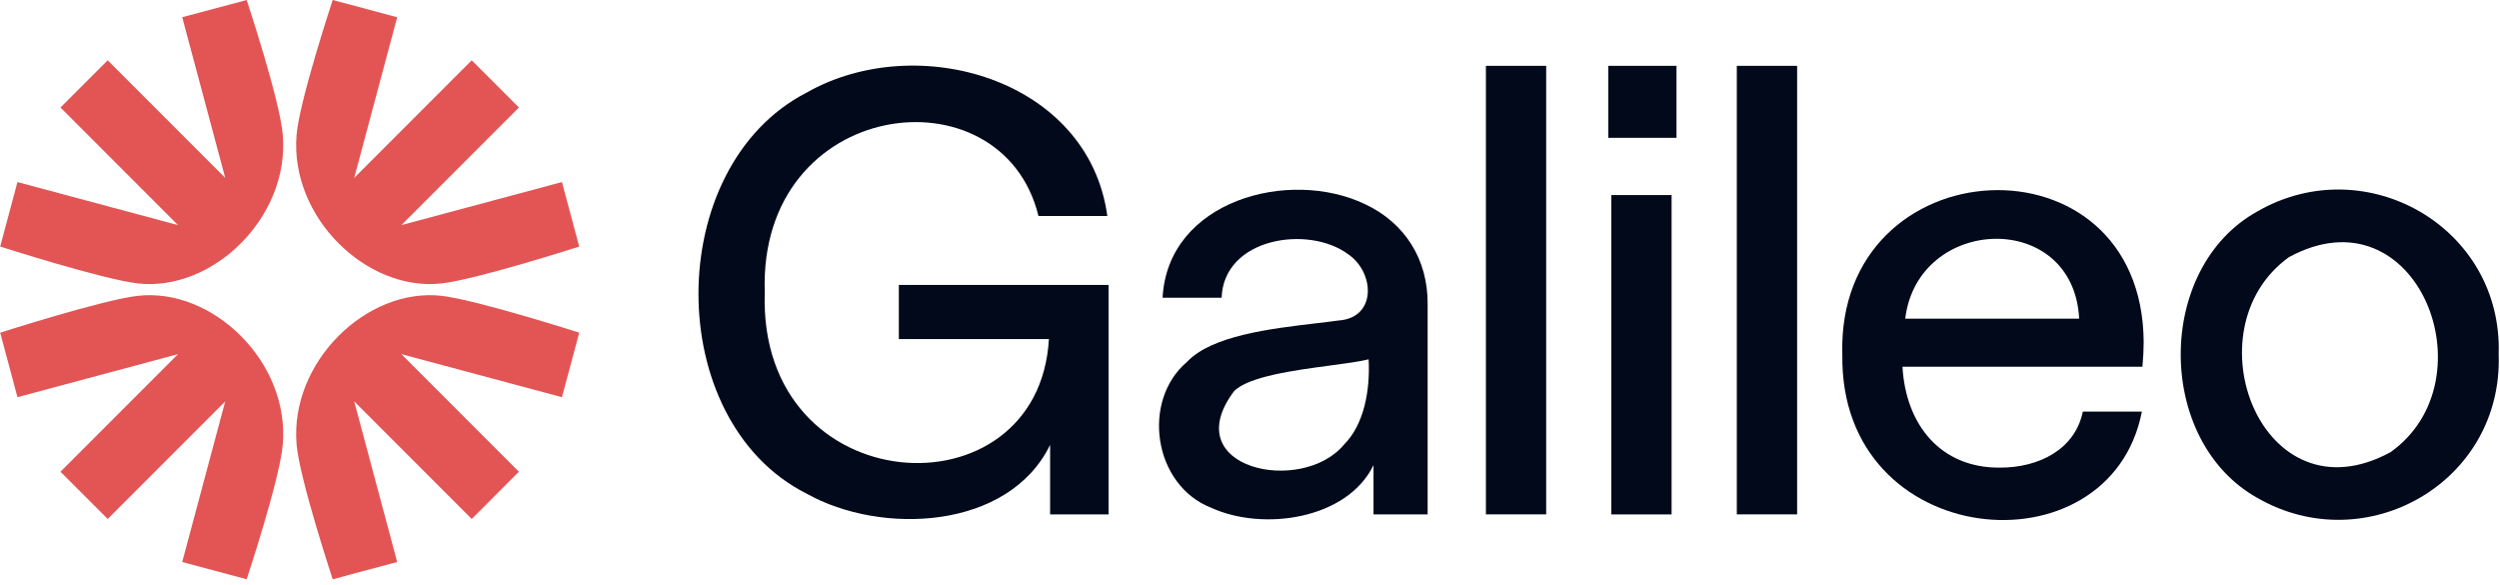
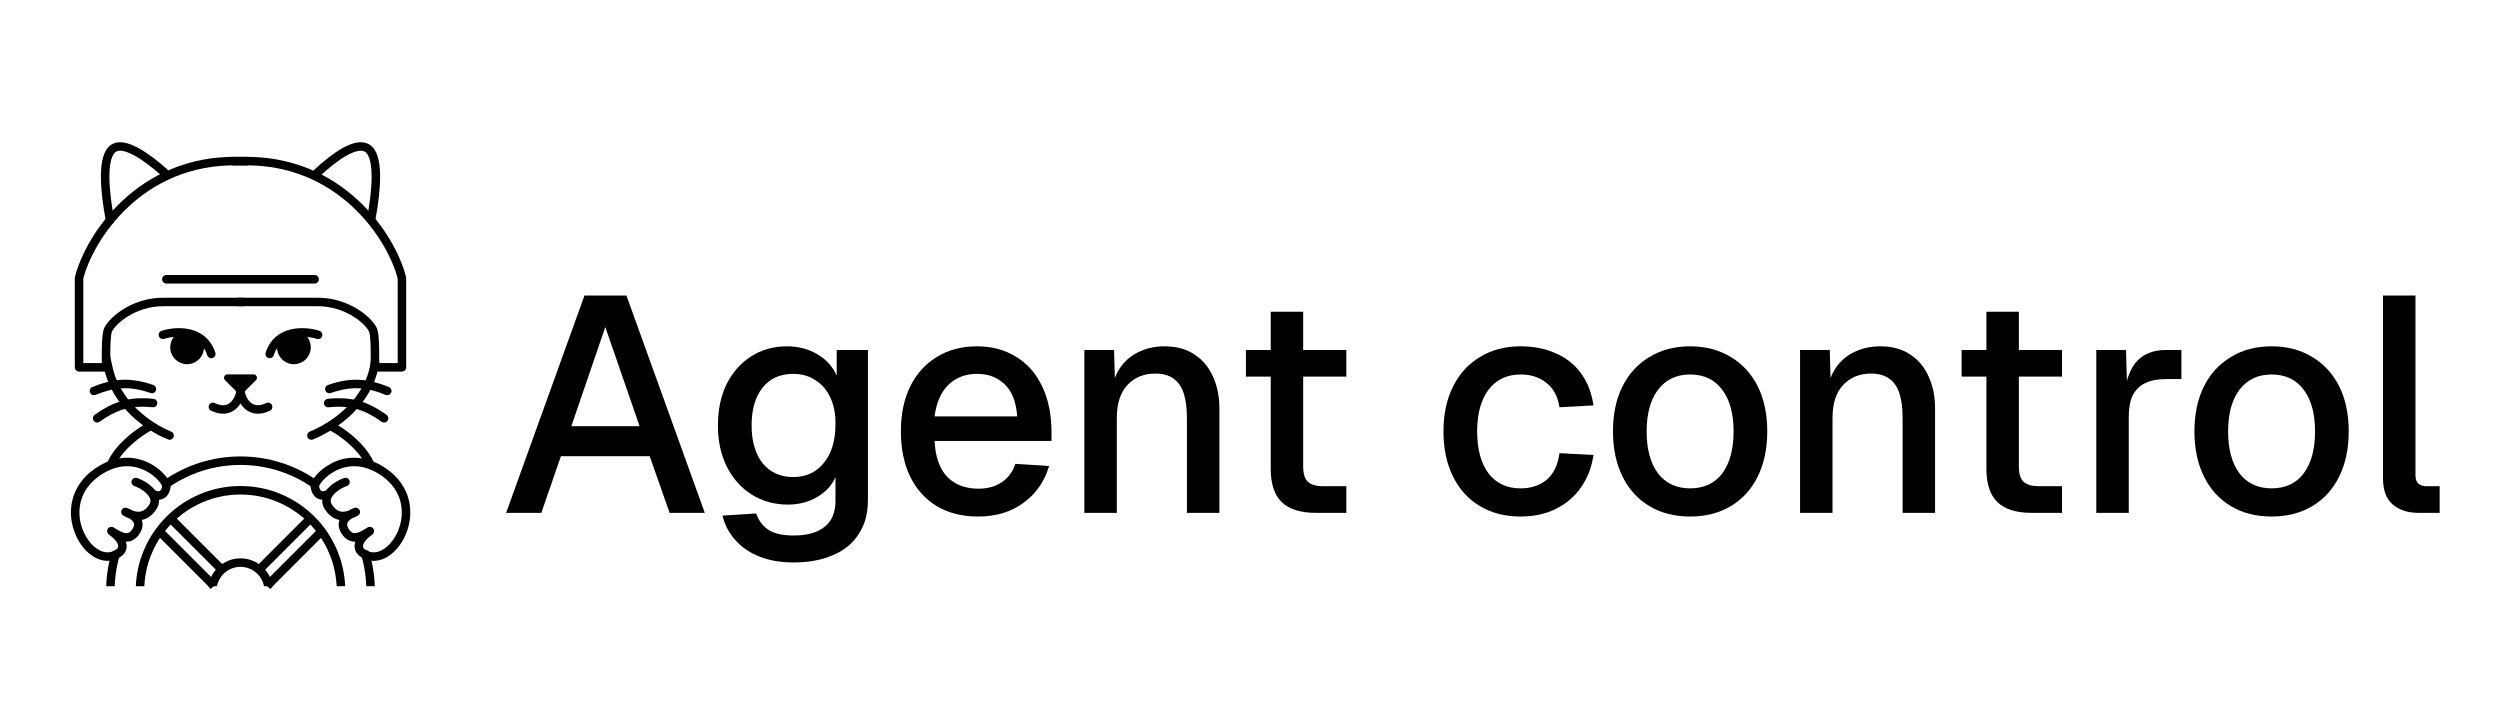
- <svg xmlns="http://www.w3.org/2000/svg" width="261" height="61" viewBox="0 0 261 61" fill="none">
-   <path d="M109.55 35.396H93.877V29.744H115.782V53.705H109.675V46.445C105.364 55.297 92.066 55.933 84.211 51.518C69.154 43.903 69.227 17.401 84.242 9.671C95.751 3.121 113.689 8.21 115.651 22.547H108.459C104.649 6.983 79.175 10.193 79.874 30.511C79.117 52.504 108.496 54.18 109.55 35.391V35.396Z" fill="#01091A" />
-   <path fill-rule="evenodd" clip-rule="evenodd" d="M121.423 31.09C121.945 20.95 134.628 17.505 142.587 21.325C146.757 23.288 149.131 27.103 149.105 31.732V53.7H143.453V48.559C140.697 54.232 131.919 55.479 126.527 53.021C120.447 50.667 119.174 41.831 123.991 37.766C126.559 35.036 132.728 34.31 137.368 33.762C138.239 33.658 139.064 33.564 139.794 33.46C143.824 33.183 143.573 28.439 140.823 26.555C136.689 23.465 127.811 24.796 127.587 31.085H121.423V31.09ZM128.876 40.855C122.827 48.924 135.985 51.758 140.405 46.377C142.425 44.347 143.119 40.824 142.942 37.515C142.033 37.745 140.598 37.932 138.975 38.152C135.181 38.658 130.364 39.305 128.876 40.855Z" fill="#01091A" />
-   <path d="M161.485 6.874H155.191V53.7H161.485V6.874Z" fill="#01091A" />
-   <path d="M167.967 6.874H175.097V14.389H167.967V6.874Z" fill="#01091A" />
-   <path d="M174.585 20.365H168.291V53.705H174.585V20.365Z" fill="#01091A" />
-   <path d="M181.396 6.874H187.695V53.7H181.396V6.874Z" fill="#01091A" />
-   <path fill-rule="evenodd" clip-rule="evenodd" d="M192.419 36.998C192.069 57.567 220.373 60.077 223.702 42.974H217.533C216.714 46.972 212.867 48.835 208.864 48.82C202.685 48.867 199.042 44.352 198.698 38.287H223.76C223.848 37.301 223.89 36.445 223.89 35.72C223.76 13.554 191.803 15.182 192.414 37.004H192.419V36.998ZM198.985 33.272C200.295 22.453 216.568 21.852 217.152 33.272H198.985Z" fill="#01091A" />
-   <path fill-rule="evenodd" clip-rule="evenodd" d="M235.785 22.061C247.068 15.579 261.405 23.7 260.967 36.998C261.426 50.338 247.105 58.491 235.785 51.993C225.101 46.053 225.065 27.98 235.785 22.061ZM249.662 47.212C236.223 54.503 228.567 34.394 239.062 26.847C252.428 19.572 260.309 39.67 249.662 47.212Z" fill="#01091A" />
-   <path d="M19.03 1.801L25.762 0C25.762 0 29.233 10.449 29.536 14.081C30.261 22.698 22.187 30.485 14.374 29.587C10.689 29.159 0.021 25.741 0.021 25.741L1.822 19.008L18.591 23.502L6.316 11.226L11.248 6.294L23.523 18.57L19.03 1.801Z" fill="#E35454" />
-   <path d="M60.495 25.741C60.495 25.741 49.833 29.165 46.138 29.587C38.33 30.485 30.256 22.693 30.976 14.081C31.284 10.449 34.749 0 34.749 0L41.482 1.801L36.994 18.57L49.269 6.294L54.196 11.226L41.92 23.502L58.69 19.008L60.495 25.741Z" fill="#E35454" />
-   <path d="M14.374 30.887C10.684 31.309 0.021 34.733 0.021 34.733L1.822 41.466L18.591 36.972L6.316 49.248L11.248 54.18L23.523 41.904L19.03 58.673L25.762 60.474C25.762 60.474 29.233 50.025 29.536 46.393C30.261 37.776 22.187 29.989 14.374 30.887Z" fill="#E35454" />
-   <path d="M34.749 60.474C34.749 60.474 31.284 50.025 30.976 46.393C30.256 37.776 38.33 29.989 46.138 30.887C49.828 31.315 60.495 34.733 60.495 34.733L58.69 41.466L41.92 36.972L54.196 49.248L49.269 54.18L36.994 41.904L41.482 58.673L34.749 60.474Z" fill="#E35454" />
+ <svg xmlns="http://www.w3.org/2000/svg" width="220" height="63" viewBox="0 0 147 42" fill="none">
+   <path d="M29.76 30.108L34.368 17.328H36.834L41.442 30.108H39.372L38.202 26.778H32.982L31.83 30.108H29.76ZM33.594 25.014H37.608L35.592 19.182L33.594 25.014Z" fill="black" />
+   <path d="M46.66 33.024C45.904 33.024 45.238 32.91 44.662 32.682C44.086 32.454 43.612 32.13 43.24 31.71C42.868 31.302 42.616 30.822 42.484 30.27L44.464 30.144C44.596 30.54 44.824 30.852 45.148 31.08C45.484 31.32 45.988 31.44 46.66 31.44C47.452 31.44 48.058 31.272 48.478 30.936C48.91 30.6 49.126 30.09 49.126 29.406V28.02C48.898 28.512 48.532 28.902 48.028 29.19C47.524 29.478 46.96 29.622 46.336 29.622C45.532 29.622 44.818 29.424 44.194 29.028C43.57 28.632 43.084 28.086 42.736 27.39C42.388 26.694 42.214 25.89 42.214 24.978C42.214 24.054 42.382 23.244 42.718 22.548C43.066 21.852 43.546 21.306 44.158 20.91C44.782 20.514 45.484 20.316 46.264 20.316C46.948 20.316 47.548 20.472 48.064 20.784C48.592 21.096 48.97 21.516 49.198 22.044V20.532H51.034V29.352C51.034 30.144 50.854 30.81 50.494 31.35C50.146 31.902 49.642 32.316 48.982 32.592C48.334 32.88 47.56 33.024 46.66 33.024ZM46.642 28.002C47.386 28.002 47.98 27.732 48.424 27.192C48.88 26.652 49.114 25.908 49.126 24.96C49.138 24.336 49.042 23.802 48.838 23.358C48.634 22.902 48.34 22.554 47.956 22.314C47.584 22.062 47.146 21.936 46.642 21.936C45.862 21.936 45.256 22.212 44.824 22.764C44.404 23.304 44.194 24.036 44.194 24.96C44.194 25.896 44.41 26.64 44.842 27.192C45.286 27.732 45.886 28.002 46.642 28.002Z" fill="black" />
+   <path d="M57.508 30.324C56.572 30.324 55.762 30.12 55.078 29.712C54.406 29.304 53.884 28.722 53.512 27.966C53.152 27.21 52.972 26.328 52.972 25.32C52.972 24.312 53.152 23.436 53.512 22.692C53.884 21.936 54.406 21.354 55.078 20.946C55.75 20.526 56.542 20.316 57.454 20.316C58.318 20.316 59.08 20.52 59.74 20.928C60.4 21.324 60.91 21.9 61.27 22.656C61.642 23.412 61.828 24.324 61.828 25.392V25.878H54.952C55 26.814 55.246 27.516 55.69 27.984C56.146 28.452 56.758 28.686 57.526 28.686C58.09 28.686 58.558 28.554 58.93 28.29C59.302 28.026 59.56 27.672 59.704 27.228L61.684 27.354C61.432 28.242 60.934 28.962 60.19 29.514C59.458 30.054 58.564 30.324 57.508 30.324ZM54.952 24.438H59.812C59.752 23.586 59.506 22.956 59.074 22.548C58.654 22.14 58.114 21.936 57.454 21.936C56.77 21.936 56.206 22.152 55.762 22.584C55.33 23.004 55.06 23.622 54.952 24.438Z" fill="black" />
+   <path d="M63.761 30.108V20.532H65.507L65.579 23.088L65.346 22.962C65.454 22.338 65.657 21.834 65.957 21.45C66.257 21.066 66.624 20.784 67.055 20.604C67.487 20.412 67.956 20.316 68.46 20.316C69.18 20.316 69.773 20.478 70.242 20.802C70.722 21.114 71.082 21.546 71.322 22.098C71.573 22.638 71.7 23.256 71.7 23.952V30.108H69.791V24.528C69.791 23.964 69.731 23.49 69.612 23.106C69.492 22.722 69.293 22.428 69.017 22.224C68.742 22.02 68.382 21.918 67.938 21.918C67.266 21.918 66.719 22.14 66.299 22.584C65.879 23.028 65.669 23.676 65.669 24.528V30.108H63.761Z" fill="black" />
+   <path d="M77.383 30.108C76.471 30.108 75.799 29.898 75.367 29.478C74.935 29.058 74.719 28.404 74.719 27.516V18.282H76.627V27.372C76.627 27.816 76.723 28.122 76.915 28.29C77.107 28.458 77.401 28.542 77.797 28.542H79.165V30.108H77.383ZM73.261 22.098V20.532H79.165V22.098H73.261Z" fill="black" />
+   <path d="M89.412 30.324C88.501 30.324 87.703 30.12 87.019 29.712C86.335 29.304 85.806 28.722 85.434 27.966C85.062 27.21 84.876 26.328 84.876 25.32C84.876 24.312 85.062 23.436 85.434 22.692C85.806 21.936 86.335 21.354 87.019 20.946C87.703 20.526 88.501 20.316 89.412 20.316C90.192 20.316 90.882 20.454 91.483 20.73C92.094 20.994 92.587 21.384 92.959 21.9C93.343 22.416 93.588 23.046 93.697 23.79L91.698 23.898C91.603 23.274 91.35 22.8 90.942 22.476C90.534 22.14 90.025 21.972 89.412 21.972C88.609 21.972 87.978 22.272 87.522 22.872C87.079 23.46 86.856 24.276 86.856 25.32C86.856 26.364 87.079 27.186 87.522 27.786C87.978 28.374 88.609 28.668 89.412 28.668C90.025 28.668 90.534 28.5 90.942 28.164C91.35 27.816 91.603 27.294 91.698 26.598L93.697 26.706C93.588 27.438 93.343 28.074 92.959 28.614C92.587 29.154 92.094 29.574 91.483 29.874C90.882 30.174 90.192 30.324 89.412 30.324Z" fill="black" />
+   <path d="M99.379 30.324C98.467 30.324 97.669 30.12 96.985 29.712C96.301 29.304 95.773 28.722 95.401 27.966C95.029 27.21 94.843 26.328 94.843 25.32C94.843 24.3 95.029 23.418 95.401 22.674C95.773 21.93 96.301 21.354 96.985 20.946C97.669 20.526 98.467 20.316 99.379 20.316C100.291 20.316 101.089 20.526 101.773 20.946C102.457 21.354 102.985 21.93 103.357 22.674C103.729 23.418 103.915 24.3 103.915 25.32C103.915 26.328 103.729 27.21 103.357 27.966C102.985 28.722 102.457 29.304 101.773 29.712C101.089 30.12 100.291 30.324 99.379 30.324ZM99.379 28.668C100.195 28.668 100.825 28.374 101.269 27.786C101.713 27.186 101.935 26.364 101.935 25.32C101.935 24.276 101.713 23.46 101.269 22.872C100.825 22.272 100.195 21.972 99.379 21.972C98.575 21.972 97.945 22.272 97.489 22.872C97.045 23.46 96.823 24.276 96.823 25.32C96.823 26.364 97.045 27.186 97.489 27.786C97.945 28.374 98.575 28.668 99.379 28.668Z" fill="black" />
+   <path d="M105.844 30.108V20.532H107.59L107.662 23.088L107.428 22.962C107.536 22.338 107.74 21.834 108.04 21.45C108.34 21.066 108.706 20.784 109.138 20.604C109.57 20.412 110.038 20.316 110.542 20.316C111.262 20.316 111.856 20.478 112.324 20.802C112.804 21.114 113.164 21.546 113.404 22.098C113.656 22.638 113.782 23.256 113.782 23.952V30.108H111.874V24.528C111.874 23.964 111.814 23.49 111.694 23.106C111.574 22.722 111.376 22.428 111.1 22.224C110.824 22.02 110.464 21.918 110.02 21.918C109.348 21.918 108.802 22.14 108.382 22.584C107.962 23.028 107.752 23.676 107.752 24.528V30.108H105.844Z" fill="black" />
+   <path d="M119.465 30.108C118.553 30.108 117.881 29.898 117.449 29.478C117.017 29.058 116.801 28.404 116.801 27.516V18.282H118.709V27.372C118.709 27.816 118.805 28.122 118.997 28.29C119.189 28.458 119.483 28.542 119.879 28.542H121.247V30.108H119.465ZM115.343 22.098V20.532H121.247V22.098H115.343Z" fill="black" />
+   <path d="M123.263 30.108V20.532H125.009L125.081 23.07L124.919 23.016C125.051 22.152 125.315 21.522 125.711 21.126C126.119 20.73 126.665 20.532 127.349 20.532H128.267V22.242H127.349C126.869 22.242 126.467 22.32 126.143 22.476C125.819 22.632 125.573 22.872 125.405 23.196C125.249 23.52 125.171 23.94 125.171 24.456V30.108H123.263Z" fill="black" />
+   <path d="M133.569 30.324C132.657 30.324 131.859 30.12 131.175 29.712C130.491 29.304 129.963 28.722 129.591 27.966C129.219 27.21 129.033 26.328 129.033 25.32C129.033 24.3 129.219 23.418 129.591 22.674C129.963 21.93 130.491 21.354 131.175 20.946C131.859 20.526 132.657 20.316 133.569 20.316C134.481 20.316 135.279 20.526 135.963 20.946C136.647 21.354 137.175 21.93 137.547 22.674C137.919 23.418 138.105 24.3 138.105 25.32C138.105 26.328 137.919 27.21 137.547 27.966C137.175 28.722 136.647 29.304 135.963 29.712C135.279 30.12 134.481 30.324 133.569 30.324ZM133.569 28.668C134.385 28.668 135.015 28.374 135.459 27.786C135.903 27.186 136.125 26.364 136.125 25.32C136.125 24.276 135.903 23.46 135.459 22.872C135.015 22.272 134.385 21.972 133.569 21.972C132.765 21.972 132.135 22.272 131.679 22.872C131.235 23.46 131.013 24.276 131.013 25.32C131.013 26.364 131.235 27.186 131.679 27.786C132.135 28.374 132.765 28.668 133.569 28.668Z" fill="black" />
+   <path d="M142.209 30.108C141.585 30.108 141.081 29.946 140.697 29.622C140.313 29.298 140.121 28.782 140.121 28.074V17.328H142.029V27.894C142.029 28.11 142.083 28.272 142.191 28.38C142.311 28.488 142.479 28.542 142.695 28.542H143.451V30.108H142.209Z" fill="black" />
+   <mask id="mask0_4811_7306" style="mask-type:alpha" maskUnits="userSpaceOnUse" x="3" y="7" width="23" height="28">
+     <rect x="3.158" y="7.578" width="21.98" height="26.844" fill="#D9D9D9" />
+   </mask>
+   <g mask="url(#mask0_4811_7306)">
+     <path d="M21.486 32.542C21.685 33.224 21.792 33.946 21.792 34.692C21.792 38.917 18.367 42.343 14.141 42.343C9.916 42.343 6.49 38.917 6.49 34.692C6.49 33.955 6.594 33.242 6.789 32.568M9.795 28.394C11.03 27.541 12.527 27.041 14.141 27.041C15.755 27.041 17.252 27.541 18.486 28.394" stroke="black" stroke-width="0.5" stroke-linecap="round" stroke-linejoin="round" />
+     <circle cx="14.141" cy="34.691" r="5.911" stroke="black" stroke-width="0.5" stroke-linecap="round" stroke-linejoin="round" />
+     <circle cx="14.141" cy="34.693" r="1.66" stroke="black" stroke-width="0.5" stroke-linecap="round" stroke-linejoin="round" />
+     <path d="M13.232 22.306L14 23.074C14.078 23.152 14.204 23.152 14.283 23.074L15.05 22.306C15.176 22.18 15.087 21.965 14.909 21.965L13.373 21.965C13.195 21.965 13.106 22.18 13.232 22.306Z" fill="black" />
+     <path d="M14.141 23.018C14.042 23.514 13.578 24.381 12.519 23.878" stroke="black" stroke-width="0.5" stroke-linecap="round" />
+     <path d="M14.141 23.018C14.24 23.514 14.704 24.381 15.763 23.878" stroke="black" stroke-width="0.5" stroke-linecap="round" />
+     <path d="M9.971 25.56C8.709 25.052 6.791 23.689 6.356 21.508C6.321 21.331 6.236 20.986 6.236 20.986" stroke="black" stroke-width="0.5" stroke-linecap="round" />
+     <circle cx="11.002" cy="20.374" r="0.992" fill="black" />
+     <path d="M9.58 19.64C10.33 19.4 11.949 19.29 12.424 20.765" stroke="black" stroke-width="0.5" stroke-linecap="round" />
+     <circle cx="11.477" cy="20.046" r="0.256" fill="black" />
+     <path d="M7.981 28.296C8.294 28.401 8.721 28.653 8.946 28.972M8.946 28.972C9.114 29.21 9.17 29.485 8.983 29.765C8.5 30.489 7.909 30.346 7.376 30.055C7.935 30.257 8.378 30.627 7.983 31.218C7.588 31.808 7.054 31.499 6.549 31.18C7.482 31.856 7.209 32.33 6.956 32.482C5.273 33.615 2.895 29.638 5.751 27.695C8.035 26.141 9.838 28.16 9.783 28.564C9.729 28.969 9.452 29.261 8.946 28.972Z" stroke="black" stroke-width="0.5" stroke-linecap="round" stroke-linejoin="round" />
+     <path d="M8.736 25.064C8.226 25.335 7.08 26.133 6.58 27.158" stroke="black" stroke-width="0.5" stroke-linecap="round" stroke-linejoin="round" />
+     <circle cx="0.992" cy="0.992" r="0.992" transform="matrix(-1 0 0 1 18.2729 19.3818)" fill="black" />
+     <path d="M18.703 19.64C17.953 19.4 16.334 19.29 15.859 20.765" stroke="black" stroke-width="0.5" stroke-linecap="round" />
+     <circle cx="0.256" cy="0.256" r="0.256" transform="matrix(-1 0 0 1 17.062 19.79)" fill="black" />
+     <path d="M14.275 17.708H9.649C7.774 17.683 6.446 18.943 6.321 19.443C6.196 19.943 6.243 21.551 6.243 21.551H4.649V16.301C5.233 13.957 8.199 9.301 14.024 9.426H14.525" stroke="black" stroke-width="0.5" stroke-linecap="round" stroke-linejoin="round" />
+     <path d="M14.008 17.708H18.634C20.509 17.683 21.838 18.943 21.963 19.443C22.088 19.943 22.04 21.551 22.04 21.551H23.634V16.301C23.05 13.957 20.084 9.301 14.259 9.426H13.758" stroke="black" stroke-width="0.5" stroke-linecap="round" stroke-linejoin="round" />
+     <path d="M18.312 25.559C19.627 25.031 21.73 23.597 22.049 21.252" stroke="black" stroke-width="0.5" stroke-linecap="round" />
+     <path d="M9.782 16.374H18.5" stroke="black" stroke-width="0.5" stroke-linecap="round" stroke-linejoin="round" />
+     <path d="M8.931 22.826C7.609 22.364 6.666 22.476 5.527 22.939" stroke="black" stroke-width="0.5" stroke-linecap="round" />
+     <path d="M8.999 23.652C7.606 23.507 6.714 23.833 5.713 24.547" stroke="black" stroke-width="0.5" stroke-linecap="round" />
+     <path d="M19.366 22.826C20.688 22.364 21.631 22.476 22.77 22.939" stroke="black" stroke-width="0.5" stroke-linecap="round" />
+     <path d="M19.298 23.652C20.691 23.507 21.582 23.833 22.584 24.547" stroke="black" stroke-width="0.5" stroke-linecap="round" />
+     <path d="M9.652 10.079C8.55 9.108 7.313 8.276 6.69 8.66C5.958 9.11 6.143 11.185 6.47 12.896" stroke="black" stroke-width="0.5" stroke-linecap="round" />
+     <path d="M18.643 10.12C19.717 9.132 20.942 8.263 21.593 8.665C22.308 9.104 22.149 11.092 21.836 12.779" stroke="black" stroke-width="0.5" stroke-linecap="round" />
+     <path d="M20.315 28.296C20.002 28.401 19.575 28.653 19.349 28.972M19.349 28.972C19.182 29.21 19.126 29.485 19.313 29.765C19.796 30.489 20.387 30.346 20.92 30.055C20.361 30.257 19.917 30.627 20.313 31.218C20.708 31.808 21.242 31.499 21.746 31.18C20.814 31.856 21.087 32.33 21.34 32.482C23.022 33.615 25.4 29.638 22.545 27.695C20.26 26.141 18.458 28.16 18.512 28.564C18.567 28.969 18.844 29.261 19.349 28.972Z" stroke="black" stroke-width="0.5" stroke-linecap="round" stroke-linejoin="round" />
+     <path d="M19.559 25.064C20.07 25.335 21.216 26.133 21.716 27.158" stroke="black" stroke-width="0.5" stroke-linecap="round" stroke-linejoin="round" />
+   </g>
+   <path d="M15.188 33.502L18.216 30.474M15.71 34.422L15.895 34.209L18.934 31.169" stroke="black" stroke-width="0.5" />
+   <path d="M13.096 33.502L10.068 30.474M12.573 34.422L12.389 34.209L9.349 31.169" stroke="black" stroke-width="0.5" />
</svg>
